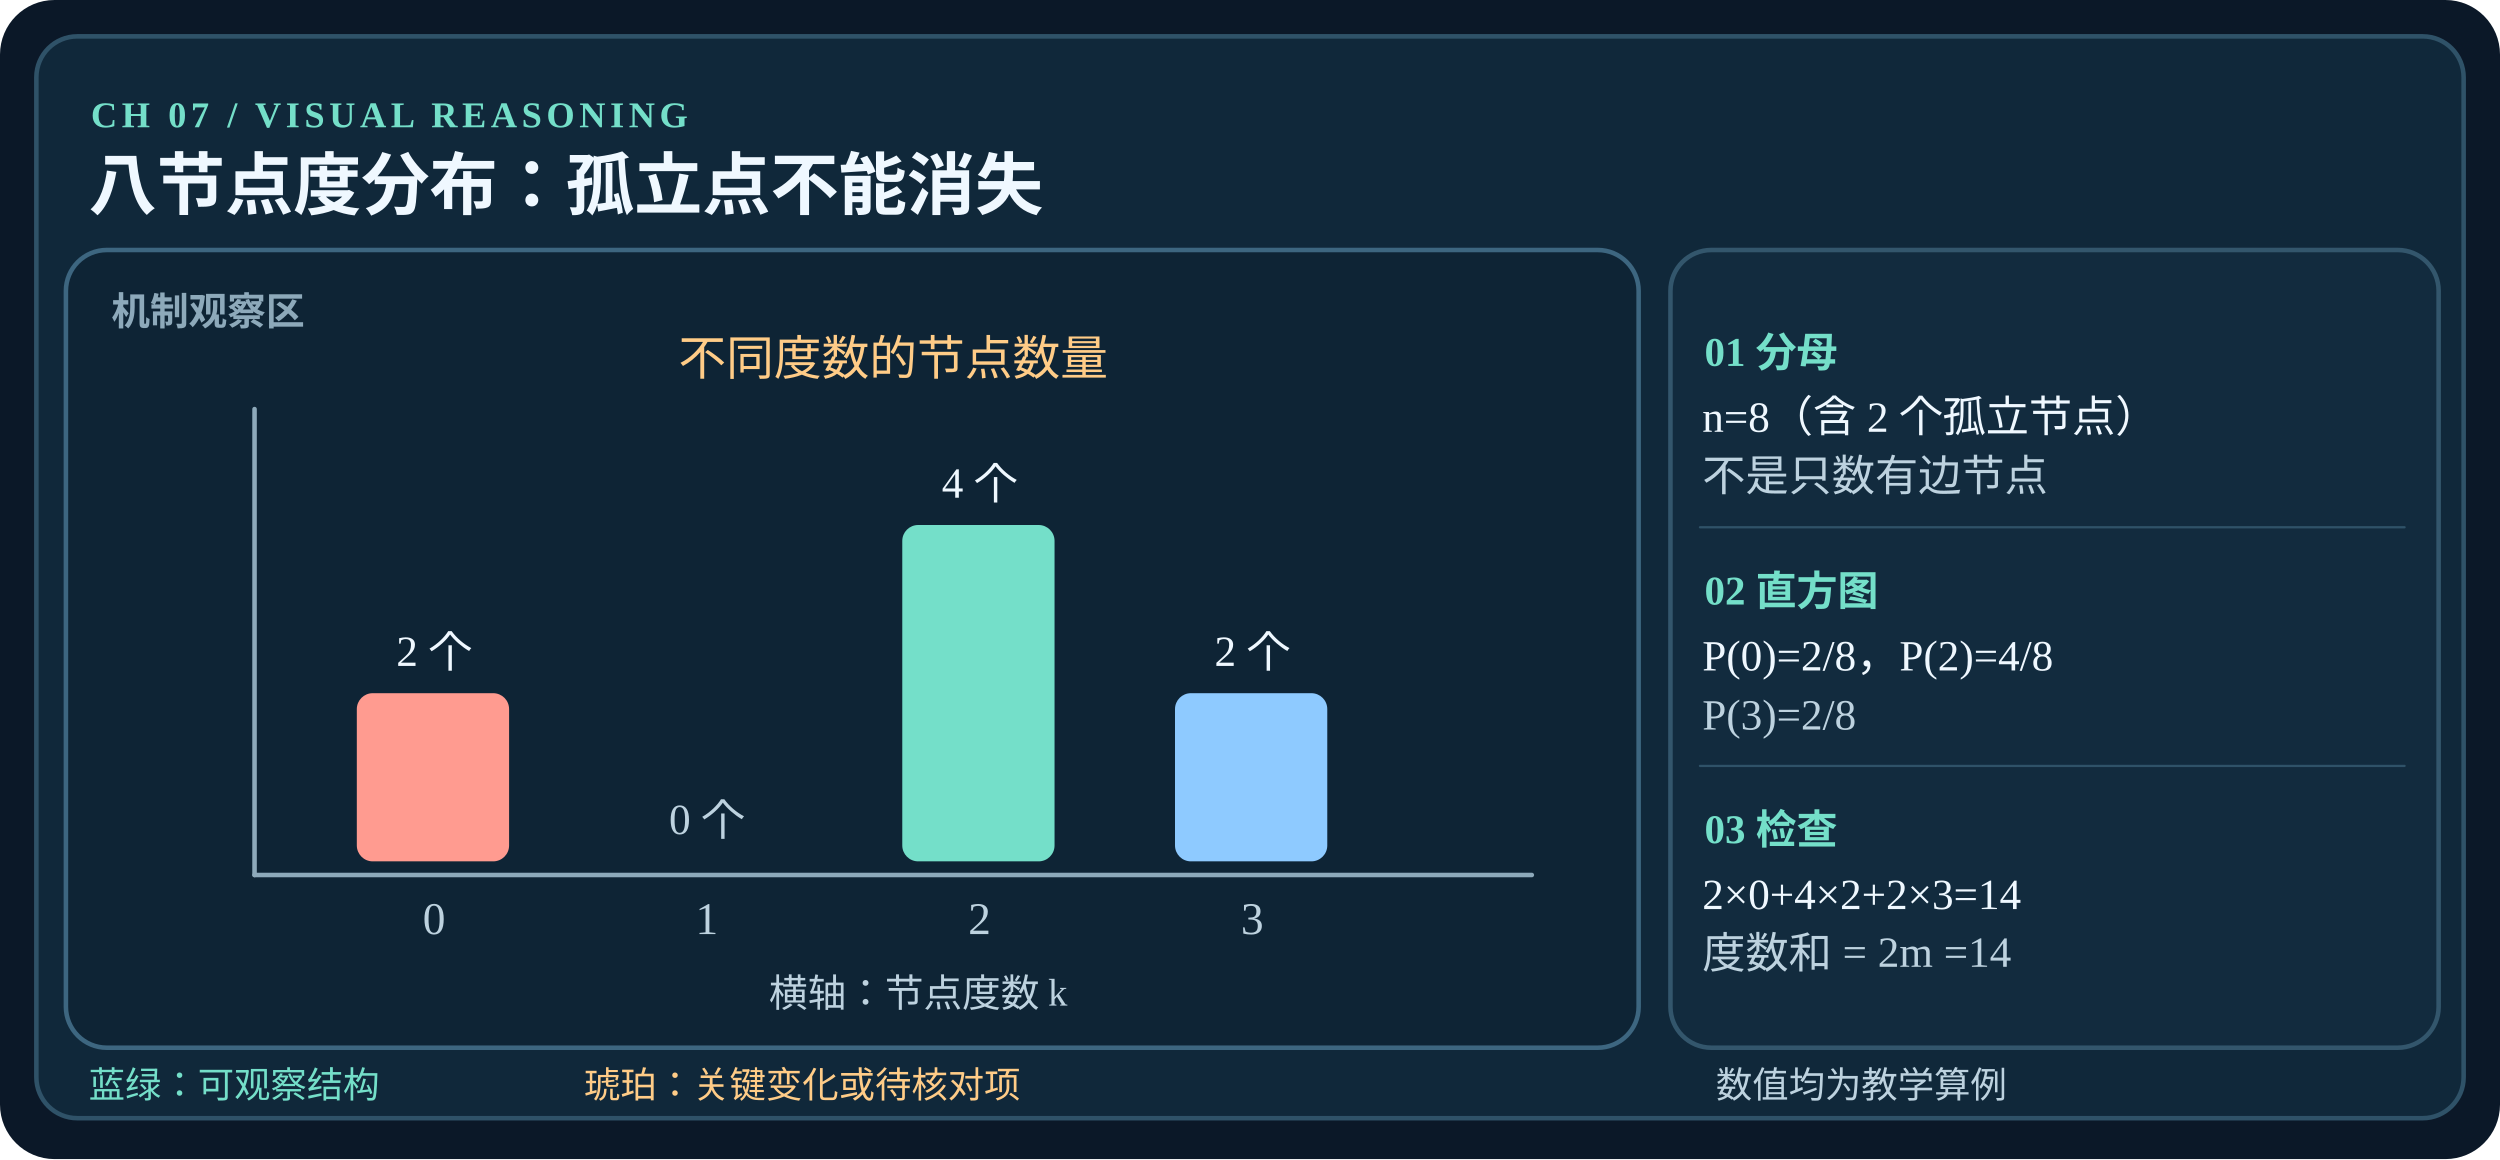
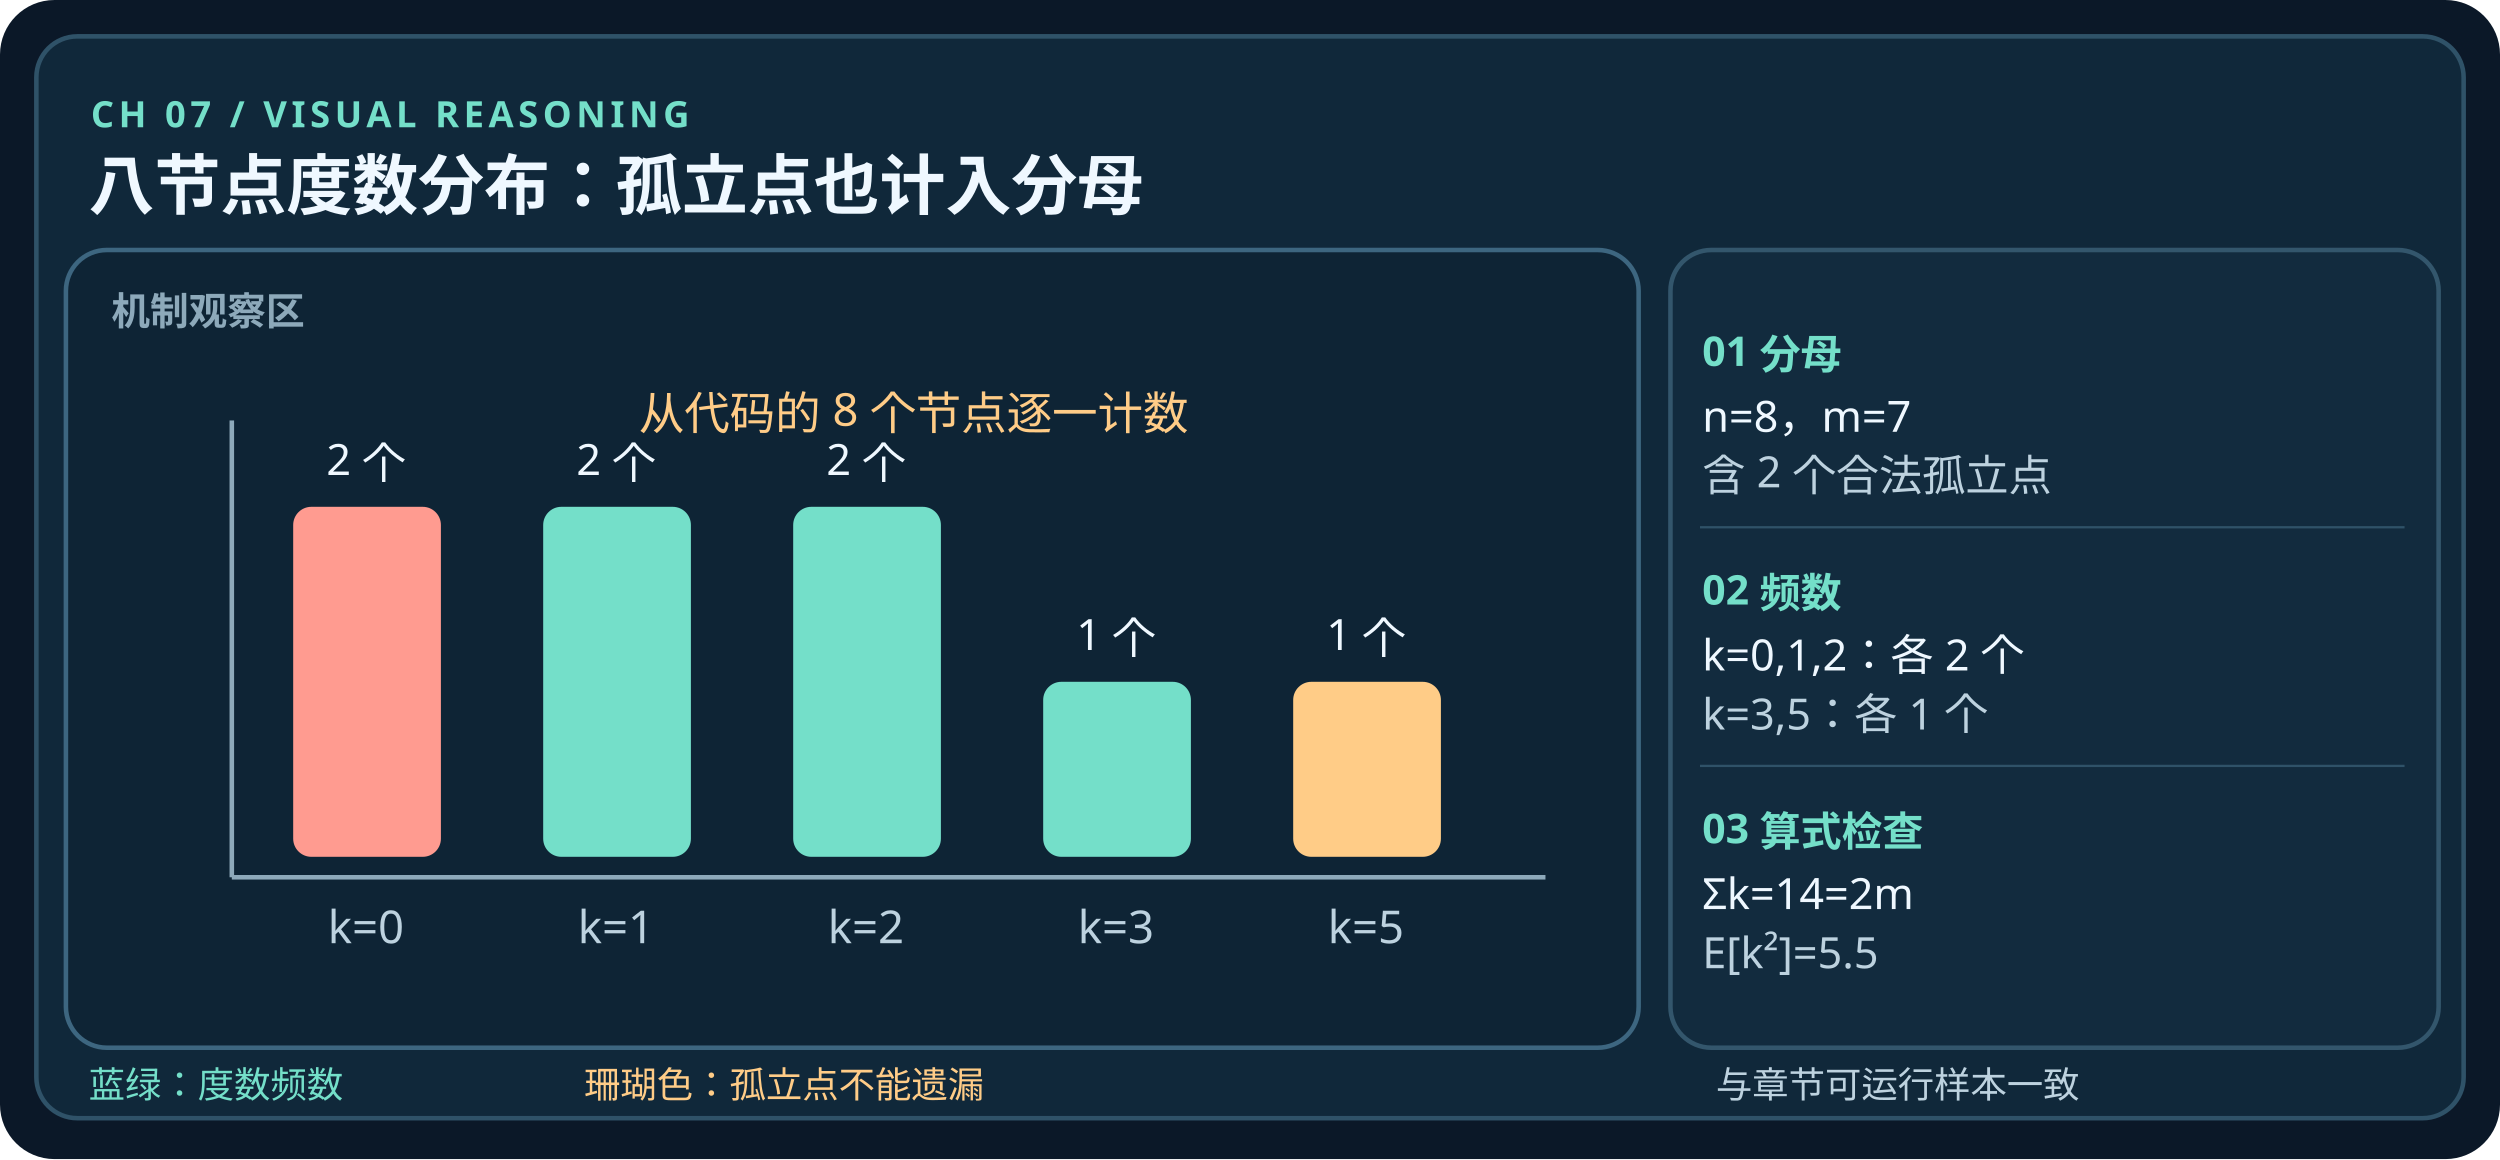
<svg xmlns="http://www.w3.org/2000/svg" viewBox="0 0 1100 510" role="img" aria-labelledby="diagram-07-title diagram-07-desc">
  <rect width="1100" height="510" rx="24" fill="#0b1828" />
  <rect x="16" y="16" width="1068" height="476" rx="18" fill="#10283a" stroke="#2f5268" stroke-width="2" />
  <rect x="29" y="110" width="692" height="351" rx="18" fill="#0e2435" stroke="#3d6680" stroke-width="2" />
  <rect x="735" y="110" width="338" height="351" rx="18" fill="#122b3e" stroke="#33566c" stroke-width="2" />
-   <text x="40" y="56" font-size="16" fill="#74dfc9" letter-spacing="2" font-weight="720">CH 07 / VISUAL REASONING</text>
-   <text x="39" y="92" font-size="30" fill="#eff8ff" font-weight="760">八节点度分布：孤立点不能消失</text>
-   <text x="49" y="143" font-size="17" fill="#8da9ba" font-weight="700">机制观察区</text>
-   <text x="750" y="161" font-size="18" fill="#74dfc9" font-weight="720">01  分母</text>
-   <text x="749" y="190" font-size="19" fill="#eff8ff">n=8（含 2 个孤立节点）</text>
-   <text x="749" y="216" font-size="19" fill="#bdd2df">不是只数有边节点</text>
-   <path d="M 748 232 L 1058 232" fill="none" stroke="#2f5268" stroke-width="1" stroke-linecap="round" />
-   <text x="750" y="266" font-size="18" fill="#74dfc9" font-weight="720">02  直方图</text>
-   <text x="749" y="295" font-size="19" fill="#eff8ff">P(0)=2/8，P(2)=4/8</text>
-   <text x="749" y="321" font-size="19" fill="#bdd2df">P(3)=2/8</text>
-   <path d="M 748 337 L 1058 337" fill="none" stroke="#2f5268" stroke-width="1" stroke-linecap="round" />
-   <text x="750" y="371" font-size="18" fill="#74dfc9" font-weight="720">03  检查</text>
-   <text x="749" y="400" font-size="19" fill="#eff8ff">2×0+4×2+2×3=14</text>
-   <text x="749" y="426" font-size="19" fill="#bdd2df">度数和 = 2m =14</text>
-   <path d="M 112 385 L 674 385" fill="none" stroke="#8da9ba" stroke-width="2" stroke-linecap="round" />
-   <path d="M 112 385 L 112 180" fill="none" stroke="#8da9ba" stroke-width="2" stroke-linecap="round" />
-   <rect x="157" y="305" width="67" height="74" rx="7" fill="#ff9b90" />
-   <text x="191" y="411" font-size="20" fill="#bdd2df" text-anchor="middle">0</text>
-   <text x="191" y="293" font-size="19" fill="#eff8ff" text-anchor="middle">2 个</text>
-   <text x="311" y="411" font-size="20" fill="#bdd2df" text-anchor="middle">1</text>
-   <text x="311" y="367" font-size="19" fill="#bdd2df" text-anchor="middle">0 个</text>
-   <rect x="397" y="231" width="67" height="148" rx="7" fill="#74dfc9" />
-   <text x="431" y="411" font-size="20" fill="#bdd2df" text-anchor="middle">2</text>
-   <text x="431" y="219" font-size="19" fill="#eff8ff" text-anchor="middle">4 个</text>
-   <rect x="517" y="305" width="67" height="74" rx="7" fill="#8ecaff" />
-   <text x="551" y="411" font-size="20" fill="#bdd2df" text-anchor="middle">3</text>
-   <text x="551" y="293" font-size="19" fill="#eff8ff" text-anchor="middle">2 个</text>
-   <text x="393" y="165" font-size="21" fill="#ffcc87" text-anchor="middle">不同度数的节点数量</text>
-   <text x="404" y="443" font-size="17" fill="#bdd2df" text-anchor="middle">横轴：节点度数 k</text>
-   <text x="39" y="483" font-size="16" fill="#74dfc9">蓝绿：可观察结构</text>
-   <text x="257" y="483" font-size="16" fill="#ffcc87">琥珀：关键变化或待核对项</text>
-   <text x="755" y="483" font-size="16" fill="#bdd2df">数值均为教学算例</text>
+   <g font-family="system-ui,'PingFang SC',sans-serif">
+     <text x="40" y="56" font-size="16" fill="#74dfc9" font-weight="720" letter-spacing="2">CH 07 / VISUAL REASONING</text>
+     <text x="39" y="92" font-size="29" fill="#eff8ff" font-weight="760">八节点度数分布：孤立点也计入分母</text>
+     <text x="49" y="143" font-size="17" fill="#8da9ba" font-weight="700">机制观察区</text>
+     <path d="M 102 386 H 680 M 102 386 V 185" stroke="#8da9ba" stroke-width="2" fill="none" />
+     <rect x="129" y="223" width="65" height="154" rx="8" fill="#ff9b90" />
+     <text x="161" y="209" font-size="19" text-anchor="middle" fill="#eff8ff">2 个</text>
+     <text x="161" y="415" font-size="20" text-anchor="middle" fill="#bdd2df">k=0</text>
+     <rect x="239" y="223" width="65" height="154" rx="8" fill="#74dfc9" />
+     <text x="271" y="209" font-size="19" text-anchor="middle" fill="#eff8ff">2 个</text>
+     <text x="271" y="415" font-size="20" text-anchor="middle" fill="#bdd2df">k=1</text>
+     <rect x="349" y="223" width="65" height="154" rx="8" fill="#74dfc9" />
+     <text x="381" y="209" font-size="19" text-anchor="middle" fill="#eff8ff">2 个</text>
+     <text x="381" y="415" font-size="20" text-anchor="middle" fill="#bdd2df">k=2</text>
+     <rect x="459" y="300" width="65" height="77" rx="8" fill="#74dfc9" />
+     <text x="491" y="286" font-size="19" text-anchor="middle" fill="#eff8ff">1 个</text>
+     <text x="491" y="415" font-size="20" text-anchor="middle" fill="#bdd2df">k=3</text>
+     <rect x="569" y="300" width="65" height="77" rx="8" fill="#ffcc87" />
+     <text x="601" y="286" font-size="19" text-anchor="middle" fill="#eff8ff">1 个</text>
+     <text x="601" y="415" font-size="20" text-anchor="middle" fill="#bdd2df">k=5</text>
+     <text x="402" y="189" font-size="20" text-anchor="middle" fill="#ffcc87">从代码的 8 个节点逐一计数</text>
+     <text x="749" y="161" font-size="18" fill="#74dfc9" font-weight="720">01  分母</text>
+     <text x="749" y="190" font-size="19" fill="#eff8ff">n=8，m=7</text>
+     <text x="749" y="216" font-size="19" fill="#bdd2df">含 2 个合法孤立点</text>
+     <path d="M 748 232 L 1058 232" stroke="#2f5268" />
+     <text x="749" y="266" font-size="18" fill="#74dfc9" font-weight="720">02  频数</text>
+     <text x="749" y="295" font-size="19" fill="#eff8ff">k=0,1,2：各 2 个</text>
+     <text x="749" y="321" font-size="19" fill="#bdd2df">k=3,5：各 1 个</text>
+     <path d="M 748 337 L 1058 337" stroke="#2f5268" />
+     <text x="749" y="371" font-size="18" fill="#74dfc9" font-weight="720">03  算式检查</text>
+     <text x="749" y="400" font-size="19" fill="#eff8ff">Σk=14=2m</text>
+     <text x="749" y="426" font-size="19" fill="#bdd2df">E[k²]=5.5</text>
+     <text x="39" y="483" font-size="16" fill="#74dfc9">蓝绿：度数频数</text>
+     <text x="257" y="483" font-size="16" fill="#ffcc87">珊瑚色：孤立点不能遗漏</text>
+     <text x="755" y="483" font-size="16" fill="#bdd2df">与章节可运行样本一致</text>
+   </g>
</svg>
